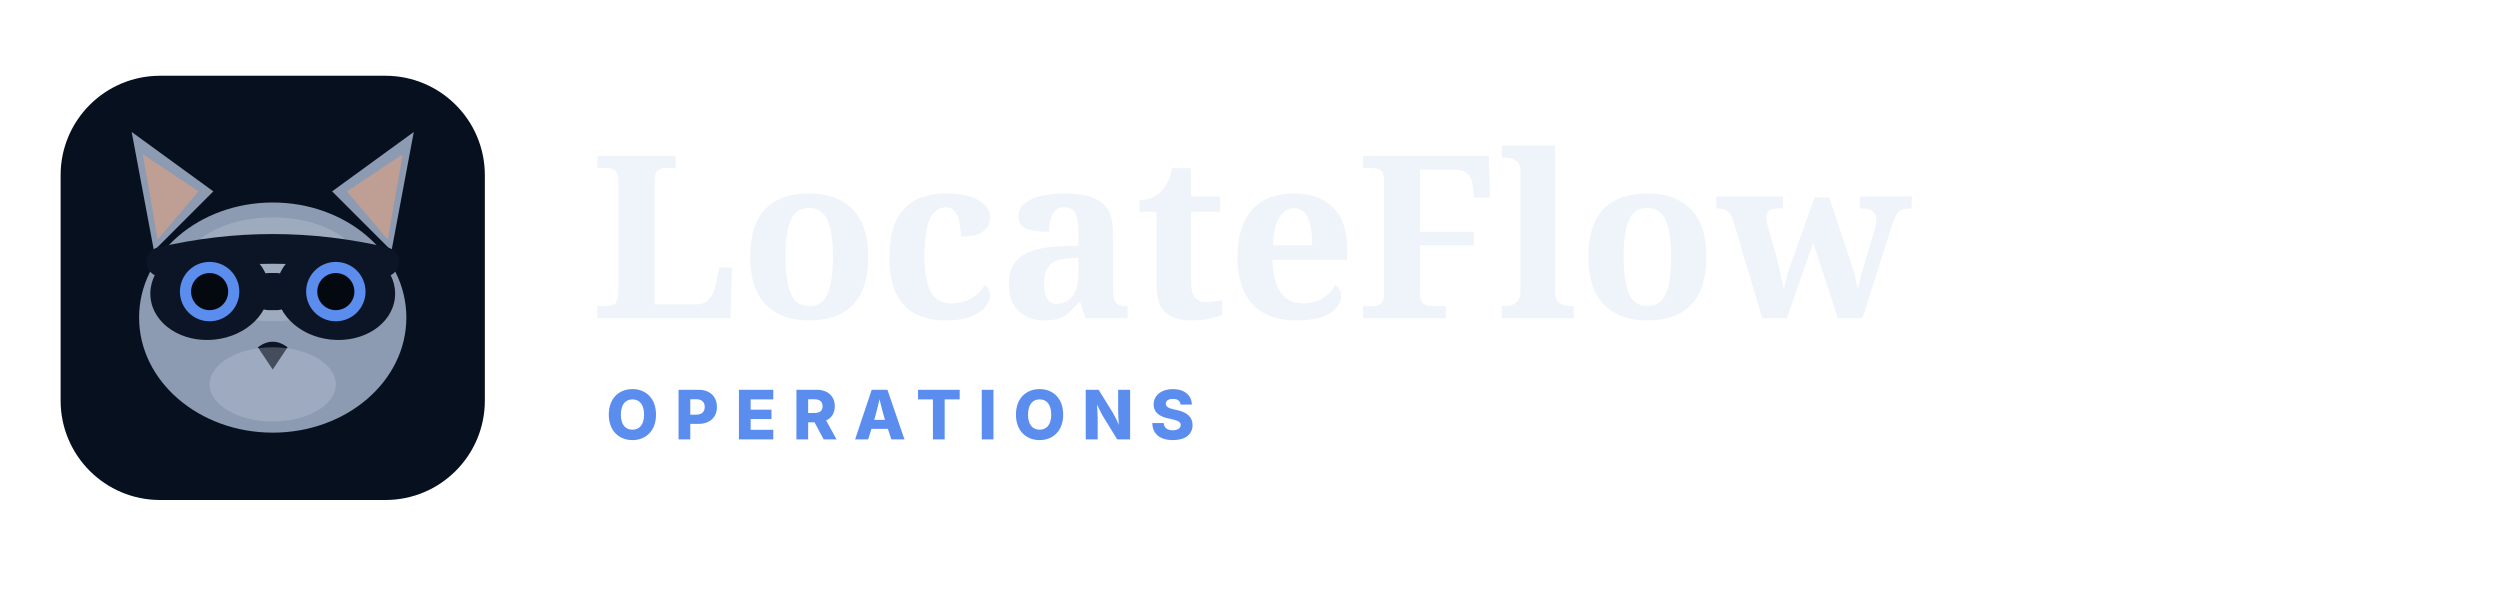
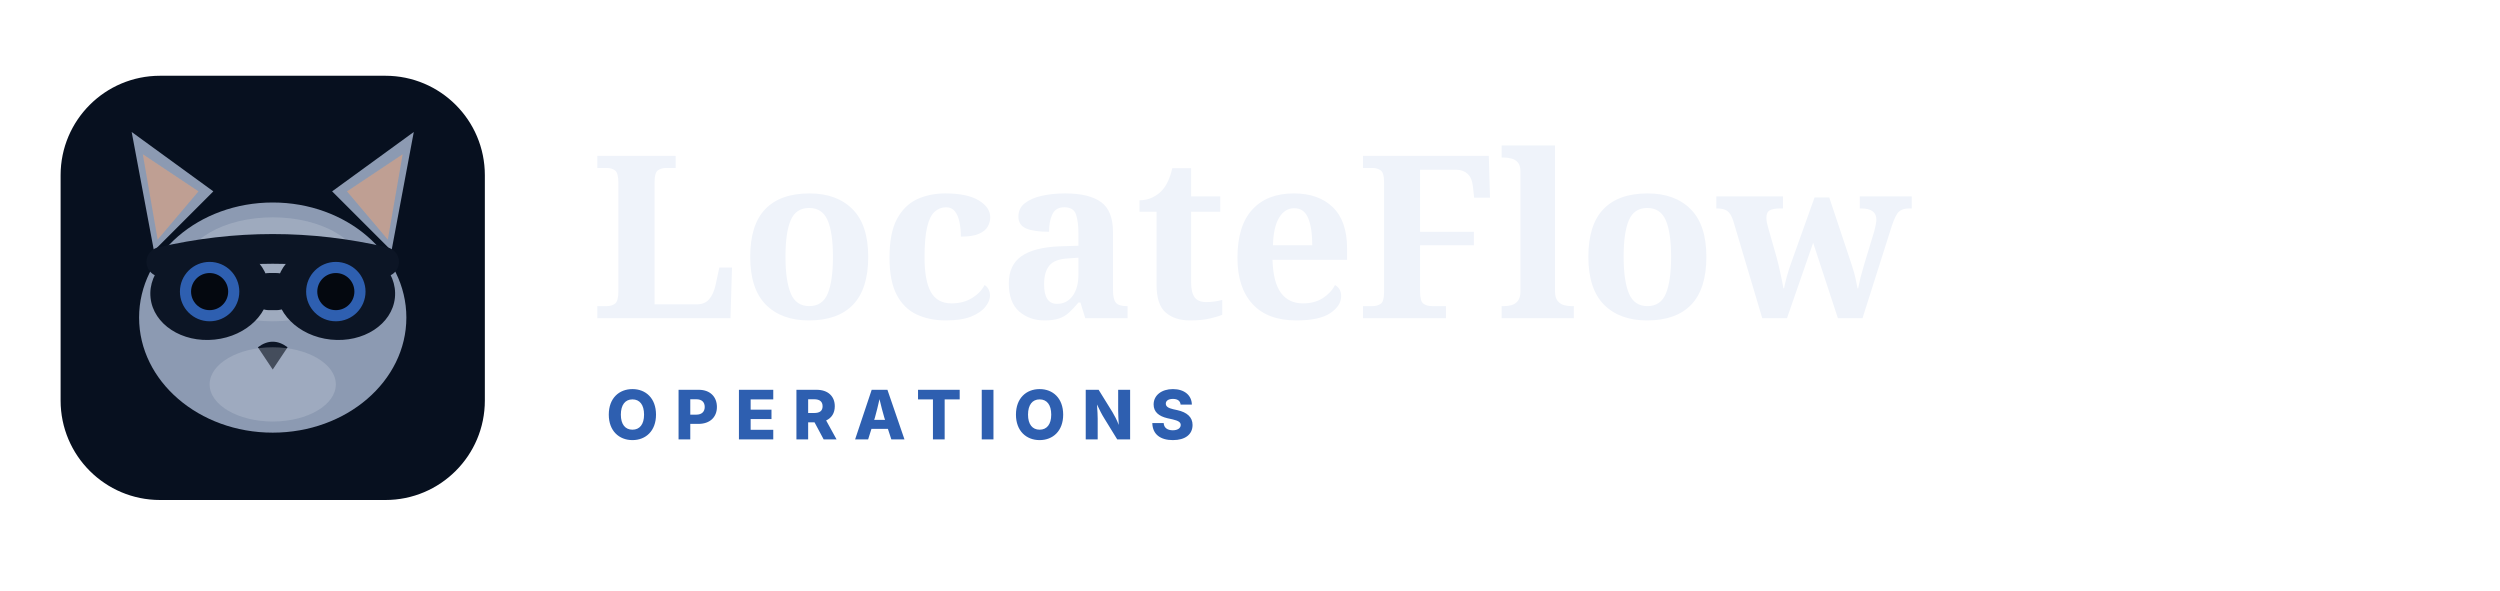
<svg xmlns="http://www.w3.org/2000/svg" viewBox="0 0 330 78" fill="none" role="img" aria-label="LocateFlow Operations">
  <svg x="8" y="10" width="56" height="56" viewBox="0 0 64 64" fill="none">
    <rect width="64" height="64" rx="15" fill="#07101F" />
    <g transform="translate(4 4) scale(0.56)">
      <path d="M18 40 L12 8 L34 24Z" fill="#8C9AB2" />
      <path d="M19 37 L15 14 L30 24Z" fill="#C4A090" opacity="0.9" />
      <path d="M82 40 L88 8 L66 24Z" fill="#8C9AB2" />
      <path d="M81 37 L85 14 L70 24Z" fill="#C4A090" opacity="0.9" />
      <ellipse cx="50" cy="58" rx="36" ry="31" fill="#8C9AB2" />
      <ellipse cx="50" cy="45" rx="24" ry="14" fill="#B8C2D0" opacity="0.42" />
      <ellipse cx="33" cy="51" rx="16" ry="13" fill="#0C1525" transform="rotate(-6 33 51)" />
      <ellipse cx="67" cy="51" rx="16" ry="13" fill="#0C1525" transform="rotate(6 67 51)" />
      <rect x="44" y="46" width="12" height="10" rx="5" fill="#0C1525" />
      <path d="M20 43 Q50 36 80 43" stroke="#0C1525" stroke-width="8" stroke-linecap="round" />
-       <circle cx="33" cy="51" r="8" fill="#5B8DEF" />
+       <circle cx="33" cy="51" r="8" fill="#2E5FB0" />
      <circle cx="33" cy="51" r="5" fill="#04080F" />
-       <circle cx="67" cy="51" r="8" fill="#5B8DEF" />
+       <circle cx="67" cy="51" r="8" fill="#2E5FB0" />
      <circle cx="67" cy="51" r="5" fill="#04080F" />
      <path d="M46 66 L50 72 L54 66 Q50 63 46 66Z" fill="#0C1525" />
      <ellipse cx="50" cy="76" rx="17" ry="10" fill="#C8D0DC" opacity="0.3" />
    </g>
  </svg>
  <text x="78" y="42" font-family="Playfair Display, Didot, Georgia, serif" font-size="30" font-weight="900" fill="#EFF3FA">LocateFlow</text>
-   <text x="80" y="58" font-family="DM Sans, Inter, system-ui, sans-serif" font-size="9" font-weight="800" letter-spacing="2.1" fill="#5B8DEF">OPERATIONS</text>
+   <text x="80" y="58" font-family="DM Sans, Inter, system-ui, sans-serif" font-size="9" font-weight="800" letter-spacing="2.1" fill="#2E5FB0">OPERATIONS</text>
</svg>
